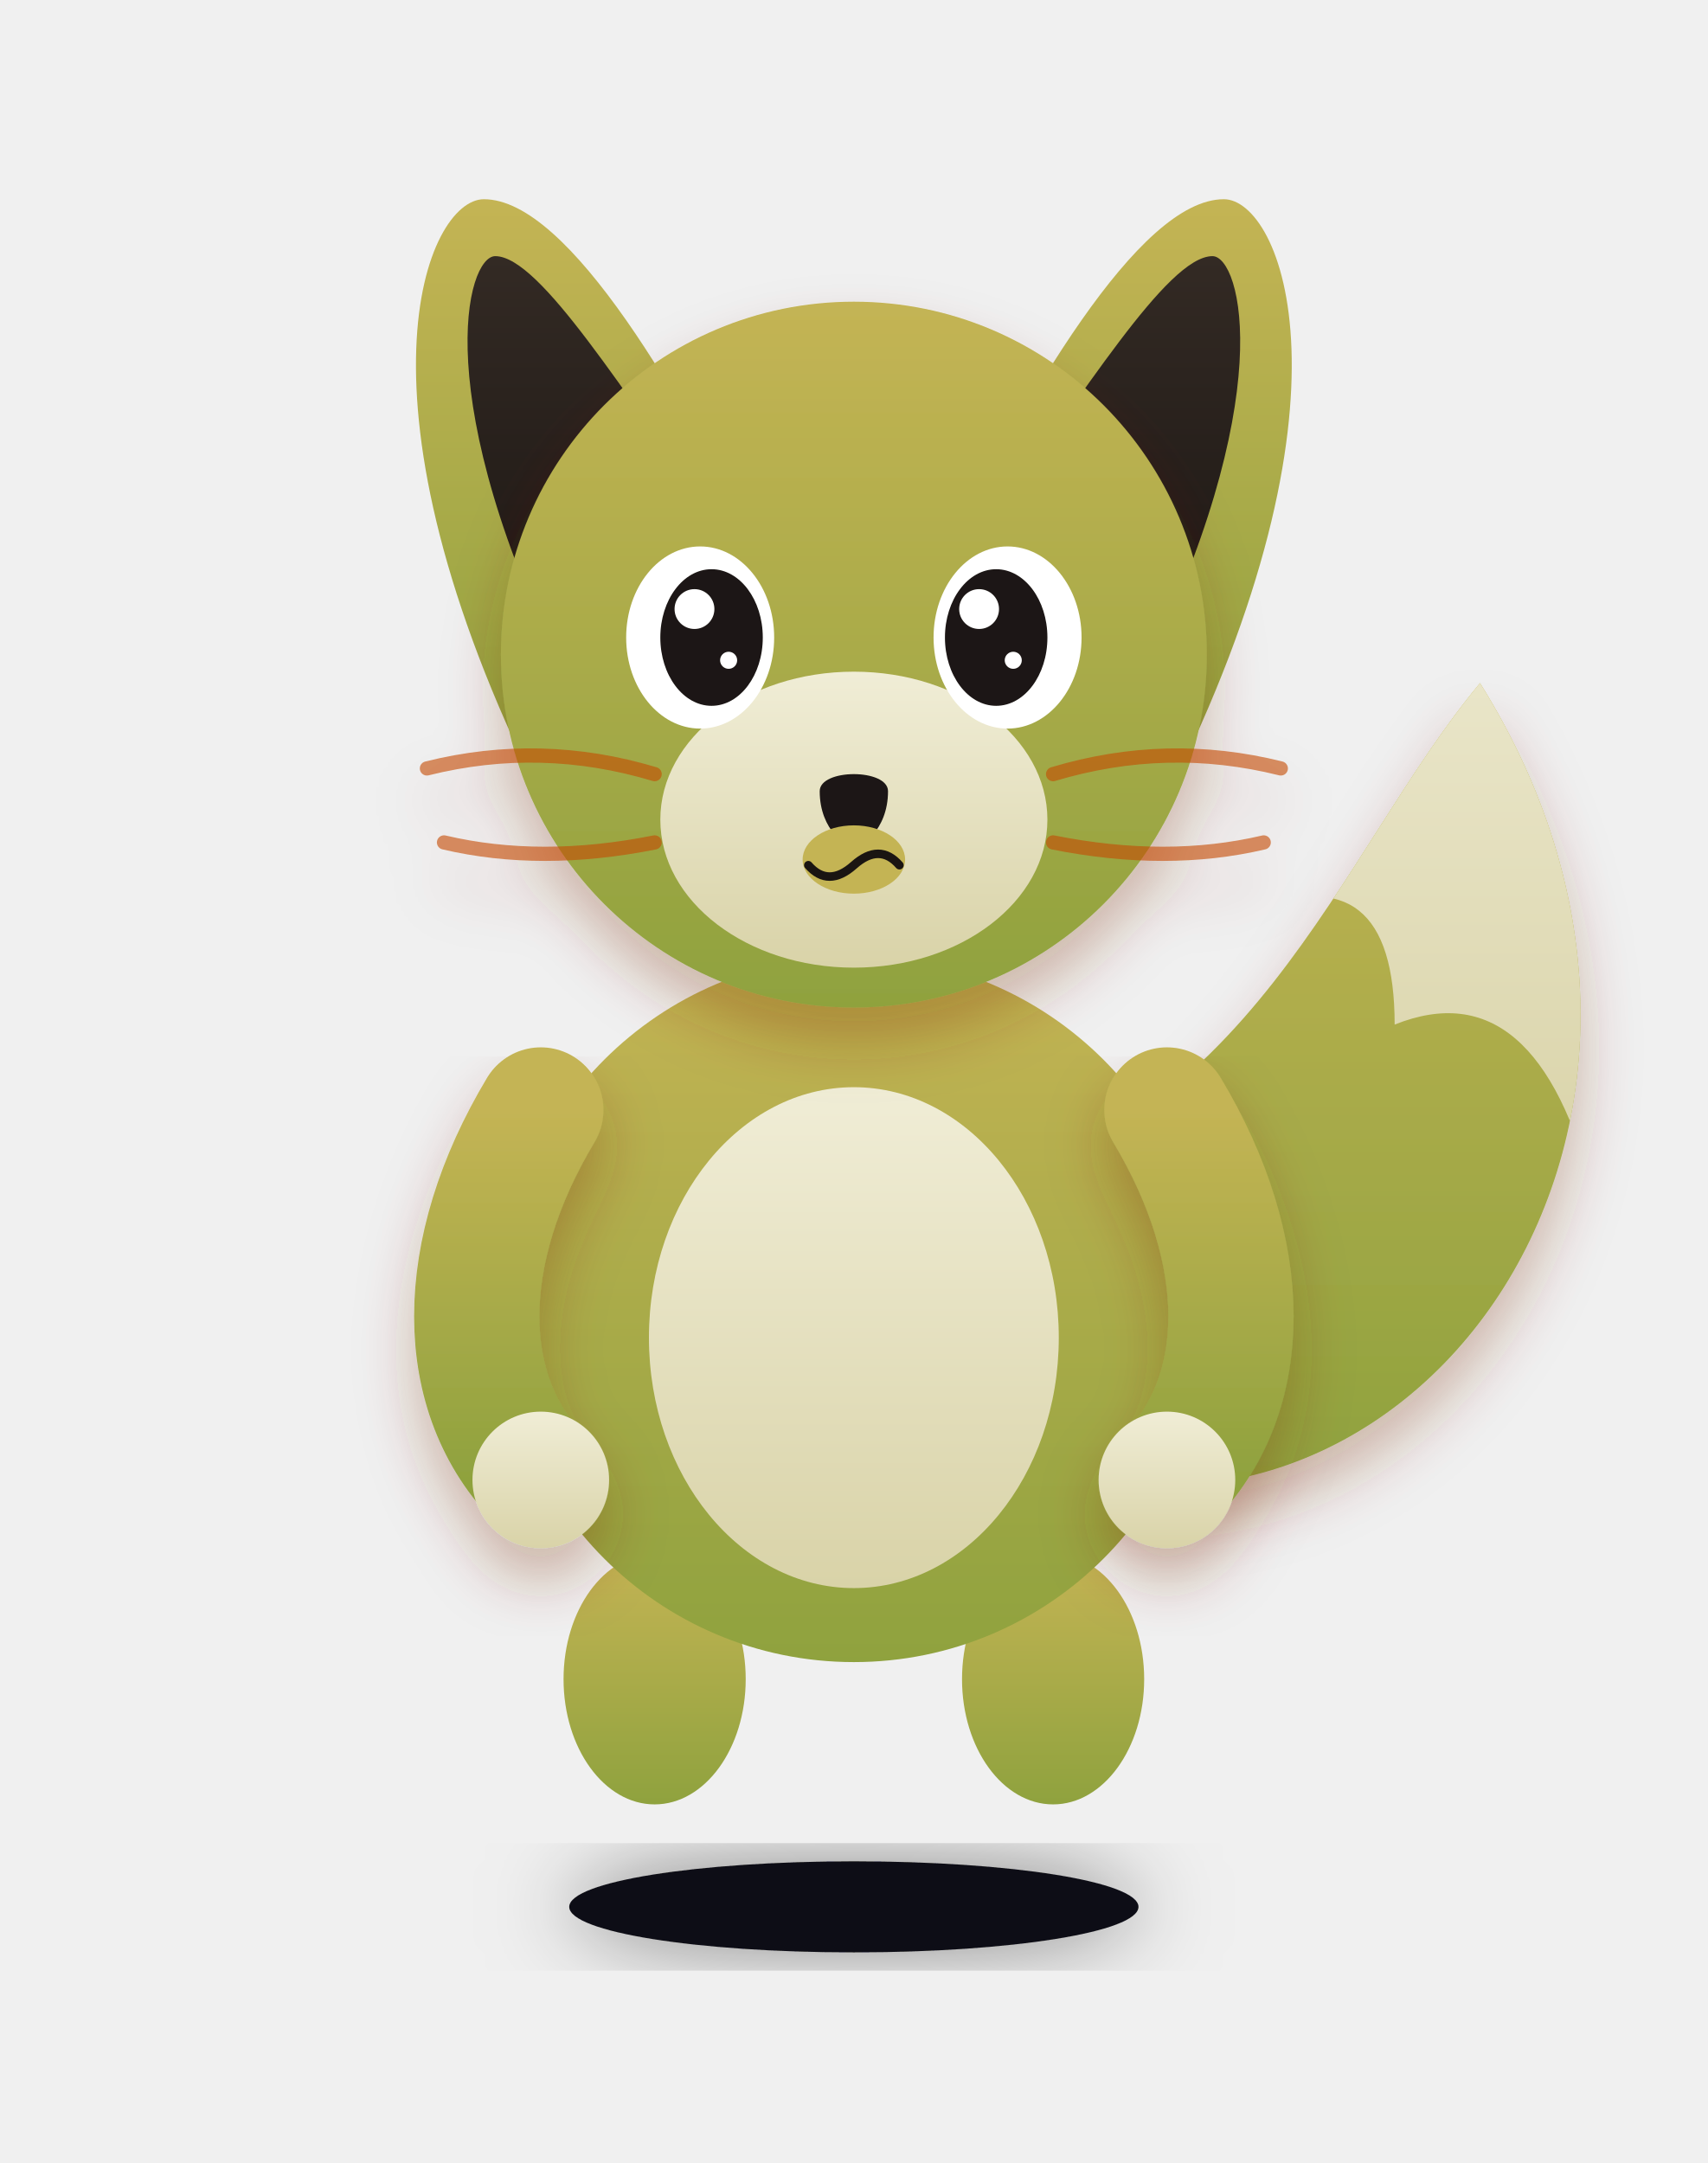
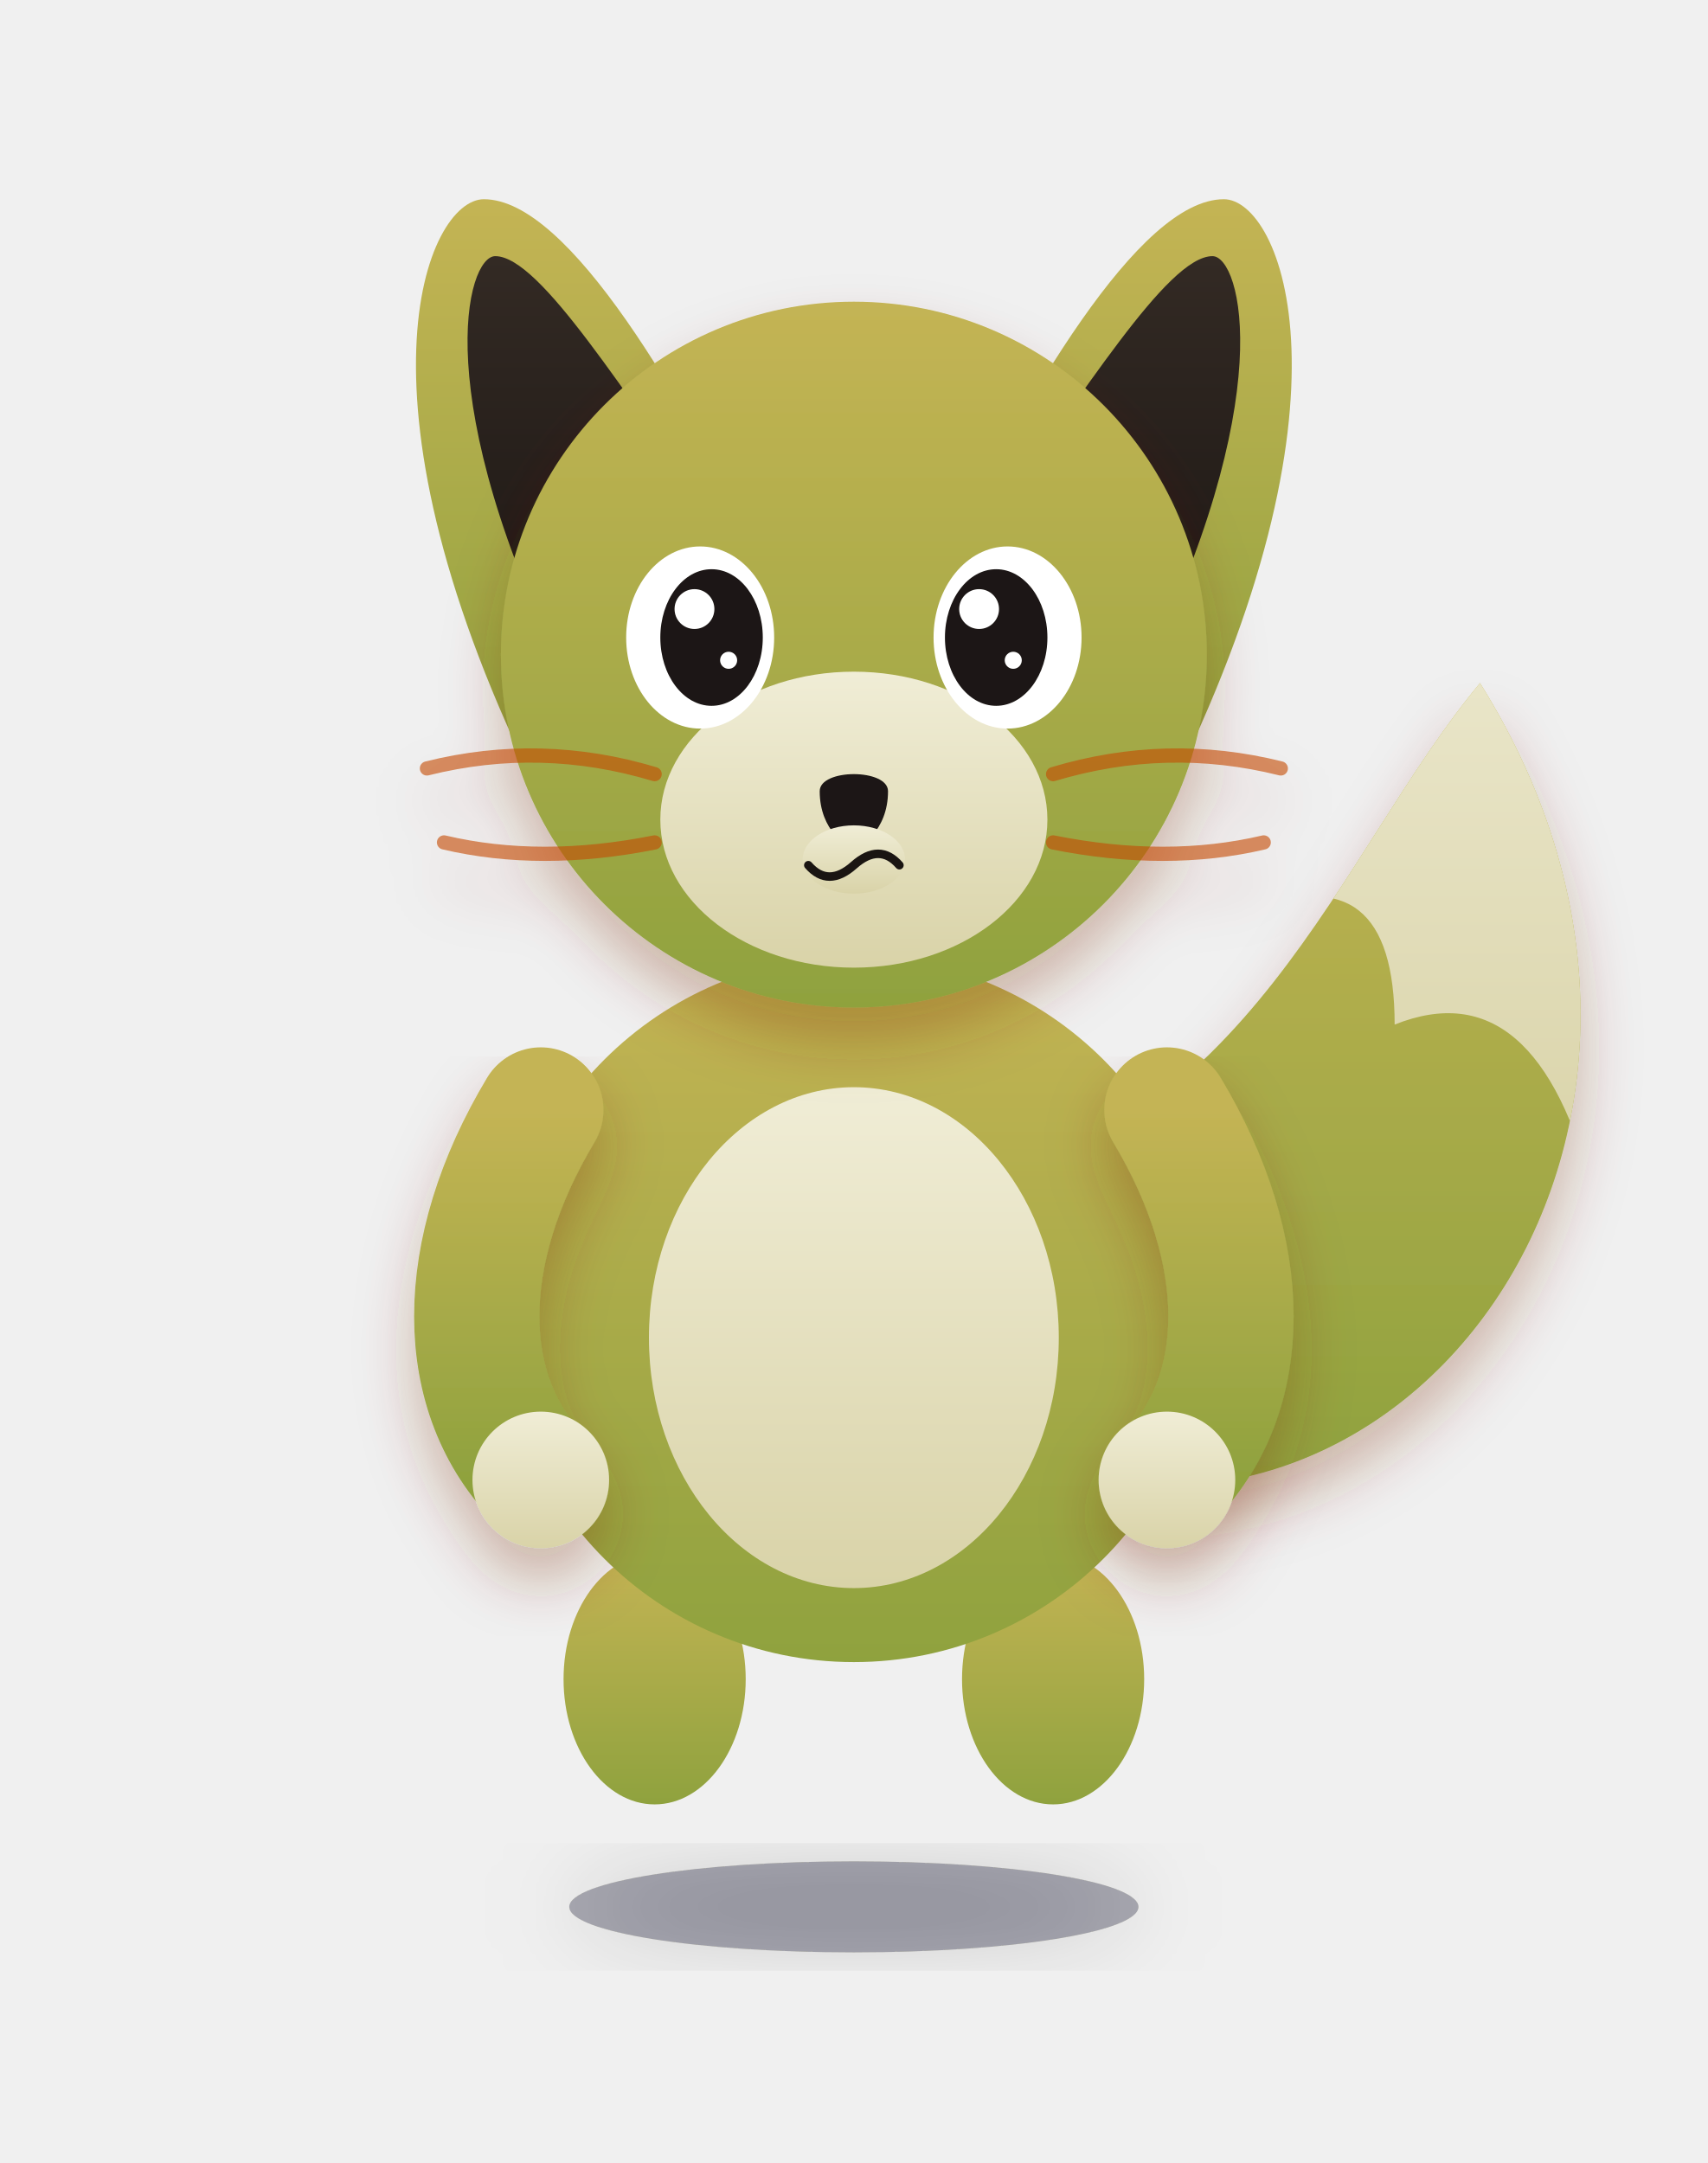
<svg xmlns="http://www.w3.org/2000/svg" viewBox="0 0 300 380" width="180" height="228" role="img">
  <defs>
    <linearGradient id="furGrad-adult-sick" x1="0%" y1="0%" x2="0%" y2="100%">
      <stop offset="0%" stop-color="#C4B454" />
      <stop offset="100%" stop-color="#8FA23E" />
    </linearGradient>
    <linearGradient id="bellyGrad-adult-sick" x1="0%" y1="0%" x2="0%" y2="100%">
      <stop offset="0%" stop-color="#F0EDD6" />
      <stop offset="100%" stop-color="#D9D3A8" />
    </linearGradient>
    <linearGradient id="earDark-adult-sick" x1="0%" y1="0%" x2="0%" y2="100%">
      <stop offset="0%" stop-color="#332A24" />
      <stop offset="100%" stop-color="#1A1512" />
    </linearGradient>
    <filter id="softShadow-adult-sick" x="-20%" y="-20%" width="140%" height="140%">
      <feDropShadow dx="0" dy="6" stdDeviation="5" flood-color="#7A2D00" flood-opacity="0.3" />
    </filter>
    <filter id="groundShadow-adult-sick" x="-20%" y="-20%" width="140%" height="140%">
      <feDropShadow dx="0" dy="0" stdDeviation="8" flood-color="#000000" flood-opacity="0.5" />
    </filter>
    <path id="tailShapeAdult-adult-sick" d="M 175 255 C 245 285, 310 200, 260 120 C 235 150, 220 200, 165 210 Z" />
    <clipPath id="tailClipAdult-adult-sick">
      <use href="#tailShapeAdult-adult-sick" />
    </clipPath>
  </defs>
-   <ellipse cx="150" cy="335" rx="50" ry="8" fill="#111115" filter="url(#groundShadow-adult-sick)" />
+   <ellipse cx="150" cy="335" rx="50" ry="8" fill="#111115" fill-opacity="0.3" filter="url(#groundShadow-adult-sick)" />
  <g filter="url(#softShadow-adult-sick)">
    <use href="#tailShapeAdult-adult-sick" fill="url(#furGrad-adult-sick)" />
    <path d="M 205 120 Q 225 135 220 160 Q 245 150 245 180 Q 270 170 280 210 L 330 210 L 330 80 L 205 80 Z" fill="url(#bellyGrad-adult-sick)" clip-path="url(#tailClipAdult-adult-sick)" />
  </g>
  <g>
    <path d="M 95 140 C 60 70, 75 35, 85 35 C 100 35, 120 70, 135 100 Z" fill="url(#furGrad-adult-sick)" />
    <path d="M 100 120 C 75 70, 82 45, 87 45 C 95 45, 110 70, 125 90 Z" fill="url(#earDark-adult-sick)" />
    <path d="M 205 140 C 240 70, 225 35, 215 35 C 200 35, 180 70, 165 100 Z" fill="url(#furGrad-adult-sick)" />
    <path d="M 200 120 C 225 70, 218 45, 213 45 C 205 45, 190 70, 175 90 Z" fill="url(#earDark-adult-sick)" />
  </g>
  <g>
    <ellipse cx="115" cy="295" rx="16" ry="22" fill="url(#furGrad-adult-sick)" />
    <ellipse cx="185" cy="295" rx="16" ry="22" fill="url(#furGrad-adult-sick)" />
  </g>
  <g>
    <circle cx="150" cy="230" r="62" fill="url(#furGrad-adult-sick)" />
    <ellipse cx="150" cy="235" rx="36" ry="44" fill="url(#bellyGrad-adult-sick)" />
  </g>
  <g filter="url(#softShadow-adult-sick)">
    <path d="M 95 195 C 80 220, 80 245, 95 260" fill="none" stroke="url(#furGrad-adult-sick)" stroke-width="22" stroke-linecap="round" />
    <circle cx="95" cy="260" r="12" fill="url(#bellyGrad-adult-sick)" />
    <path d="M 205 195 C 220 220, 220 245, 205 260" fill="none" stroke="url(#furGrad-adult-sick)" stroke-width="22" stroke-linecap="round" />
    <circle cx="205" cy="260" r="12" fill="url(#bellyGrad-adult-sick)" />
  </g>
  <g filter="url(#softShadow-adult-sick)">
    <circle cx="150" cy="115" r="62" fill="url(#furGrad-adult-sick)" />
    <path d="M 115 136 Q 95 130 75 135" fill="none" stroke="#C44A00" stroke-width="2.5" stroke-linecap="round" opacity="0.6" />
    <path d="M 115 148 Q 95 152 78 148" fill="none" stroke="#C44A00" stroke-width="2.5" stroke-linecap="round" opacity="0.6" />
    <path d="M 185 136 Q 205 130 225 135" fill="none" stroke="#C44A00" stroke-width="2.5" stroke-linecap="round" opacity="0.6" />
    <path d="M 185 148 Q 205 152 222 148" fill="none" stroke="#C44A00" stroke-width="2.5" stroke-linecap="round" opacity="0.6" />
    <ellipse cx="150" cy="144" rx="34" ry="26" fill="url(#bellyGrad-adult-sick)" />
    <path d="M 144 139 C 144 135, 156 135, 156 139 C 156 146, 151 149, 150 149 C 149 149, 144 146, 144 139 Z" fill="#1A1512" />
    <path d="M 150 149 L 150 152" fill="none" stroke="#1A1512" stroke-width="2" stroke-linecap="round" />
    <path d="M 143 151 Q 146.5 155 150 152 Q 153.5 155 157 151" fill="none" stroke="#1A1512" stroke-width="2" stroke-linecap="round" />
    <g>
      <ellipse cx="123" cy="112" rx="13" ry="16" fill="#FFFFFF" />
      <ellipse cx="125" cy="112" rx="9" ry="12" fill="#1A1512" />
      <circle cx="122" cy="107" r="3.5" fill="#FFFFFF" />
      <circle cx="128" cy="116" r="1.5" fill="#FFFFFF" />
      <ellipse cx="177" cy="112" rx="13" ry="16" fill="#FFFFFF" />
      <ellipse cx="175" cy="112" rx="9" ry="12" fill="#1A1512" />
      <circle cx="172" cy="107" r="3.5" fill="#FFFFFF" />
      <circle cx="178" cy="116" r="1.5" fill="#FFFFFF" />
    </g>
  </g>
-   <ellipse cx="150" cy="151" rx="9" ry="6" fill="#C4B454" />
+   <ellipse cx="150" cy="151" rx="9" ry="6" fill="url(#bellyGrad-adult-sick)" />
  <path d="M 142 152 Q 145.5 156 150 152 Q 154.5 148 158 152" stroke="#1A1512" stroke-width="1.5" fill="none" stroke-linecap="round" />
</svg>
